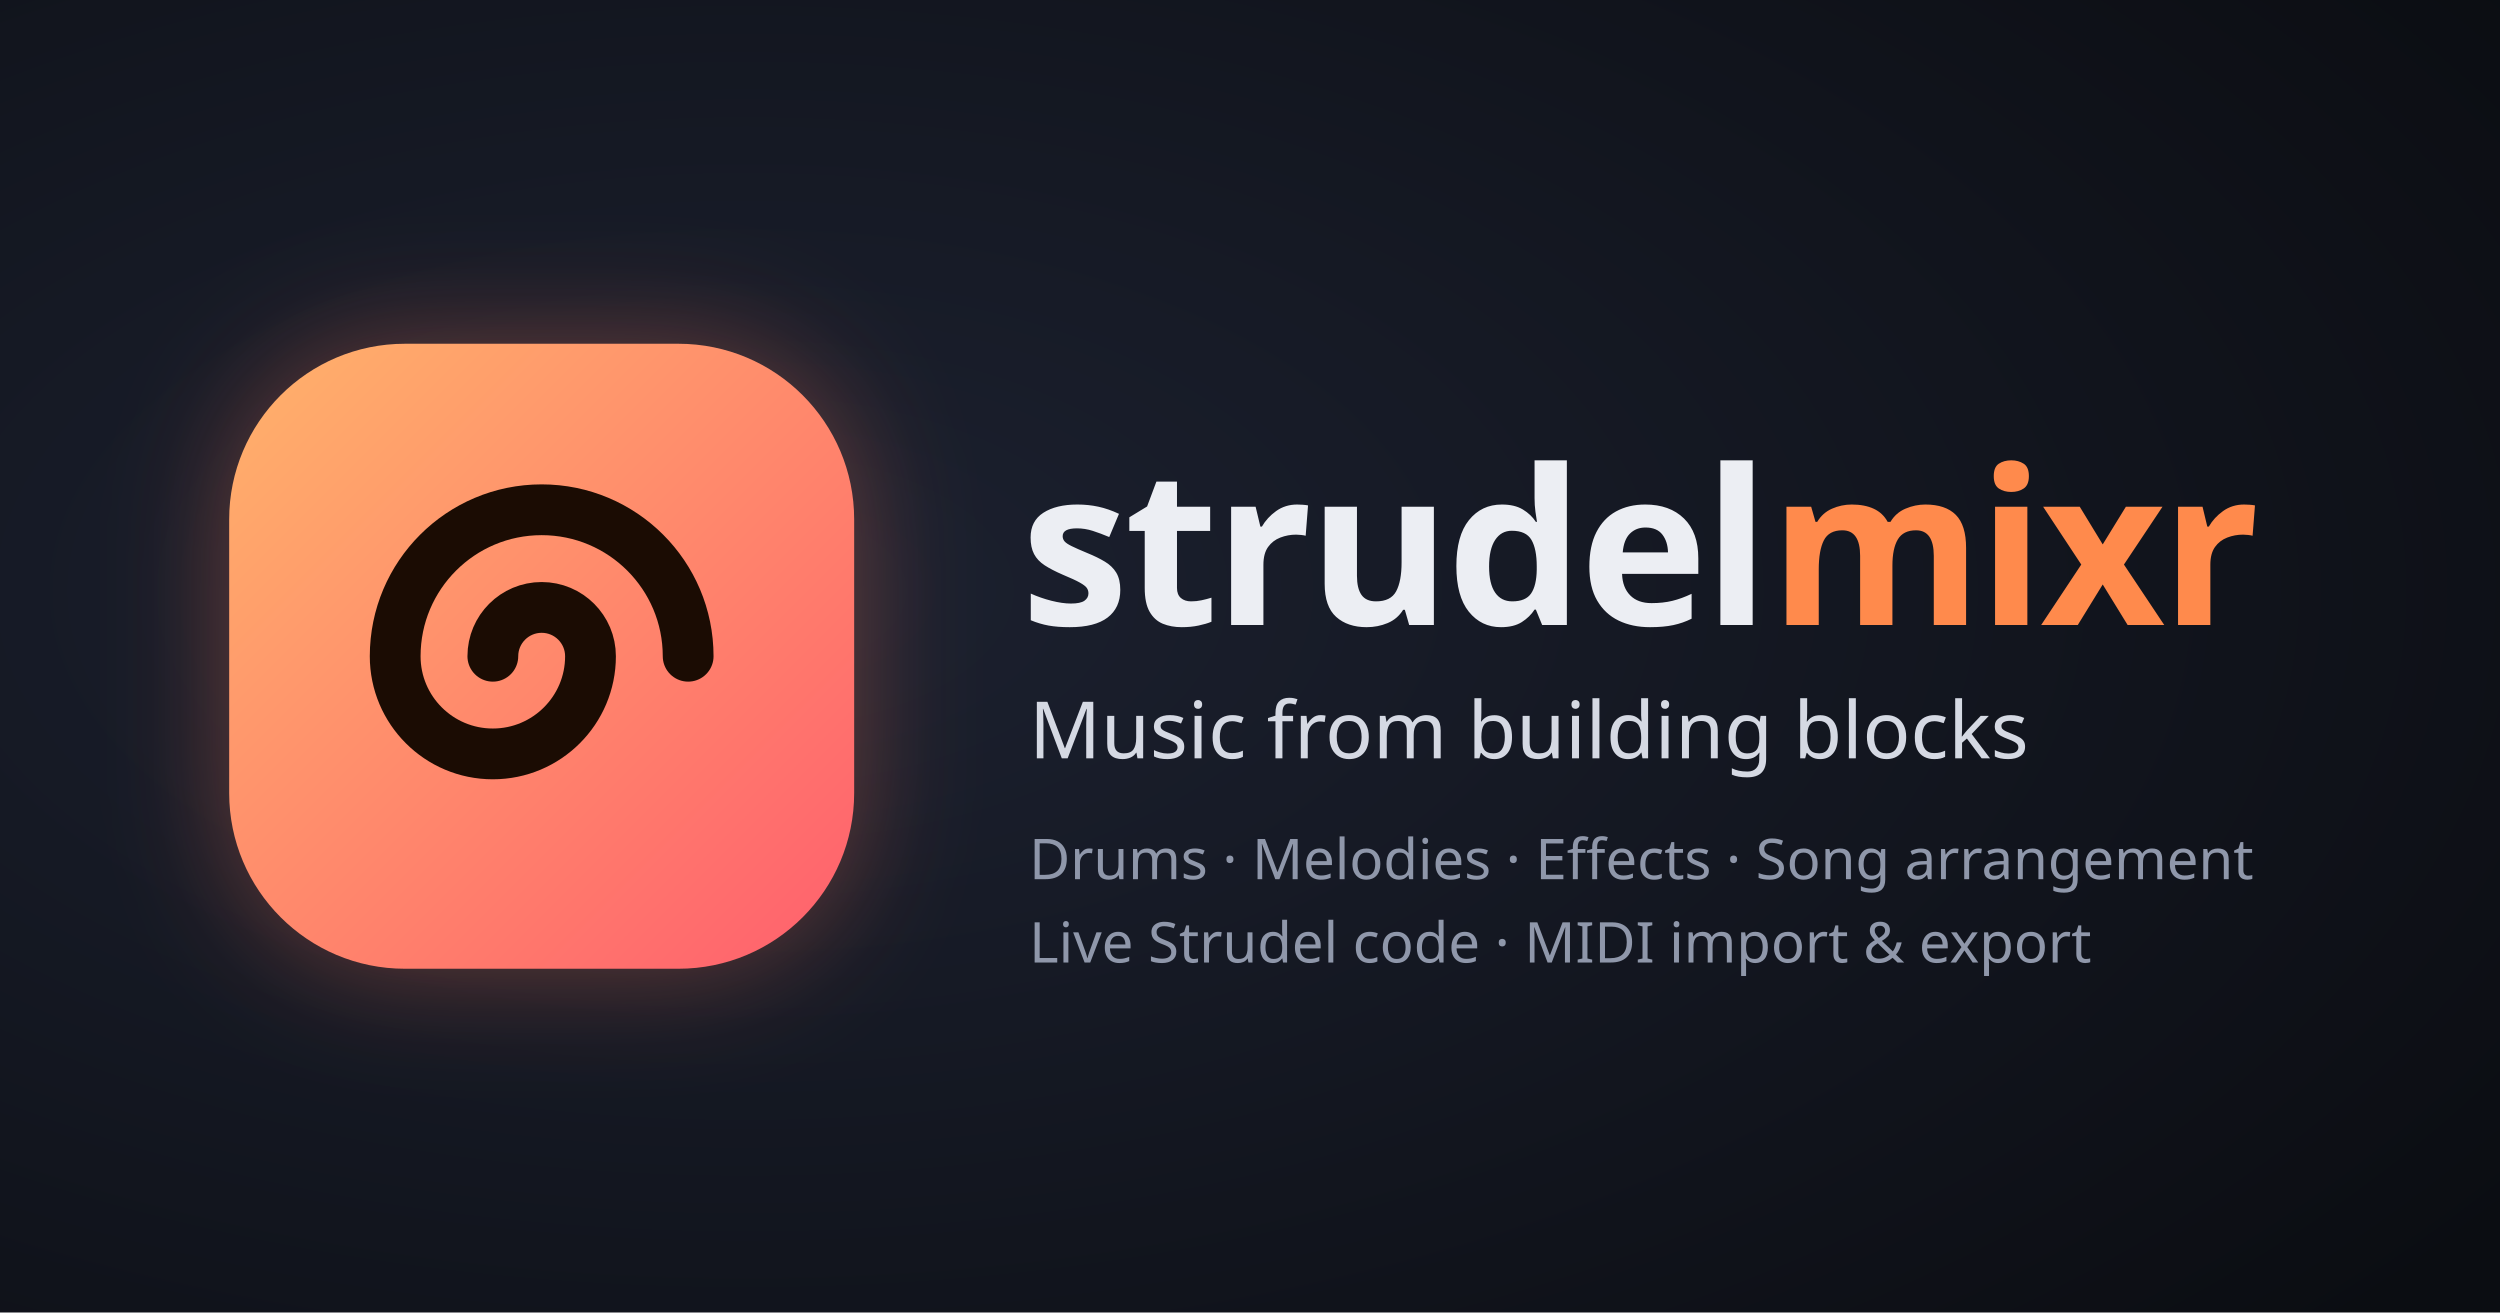
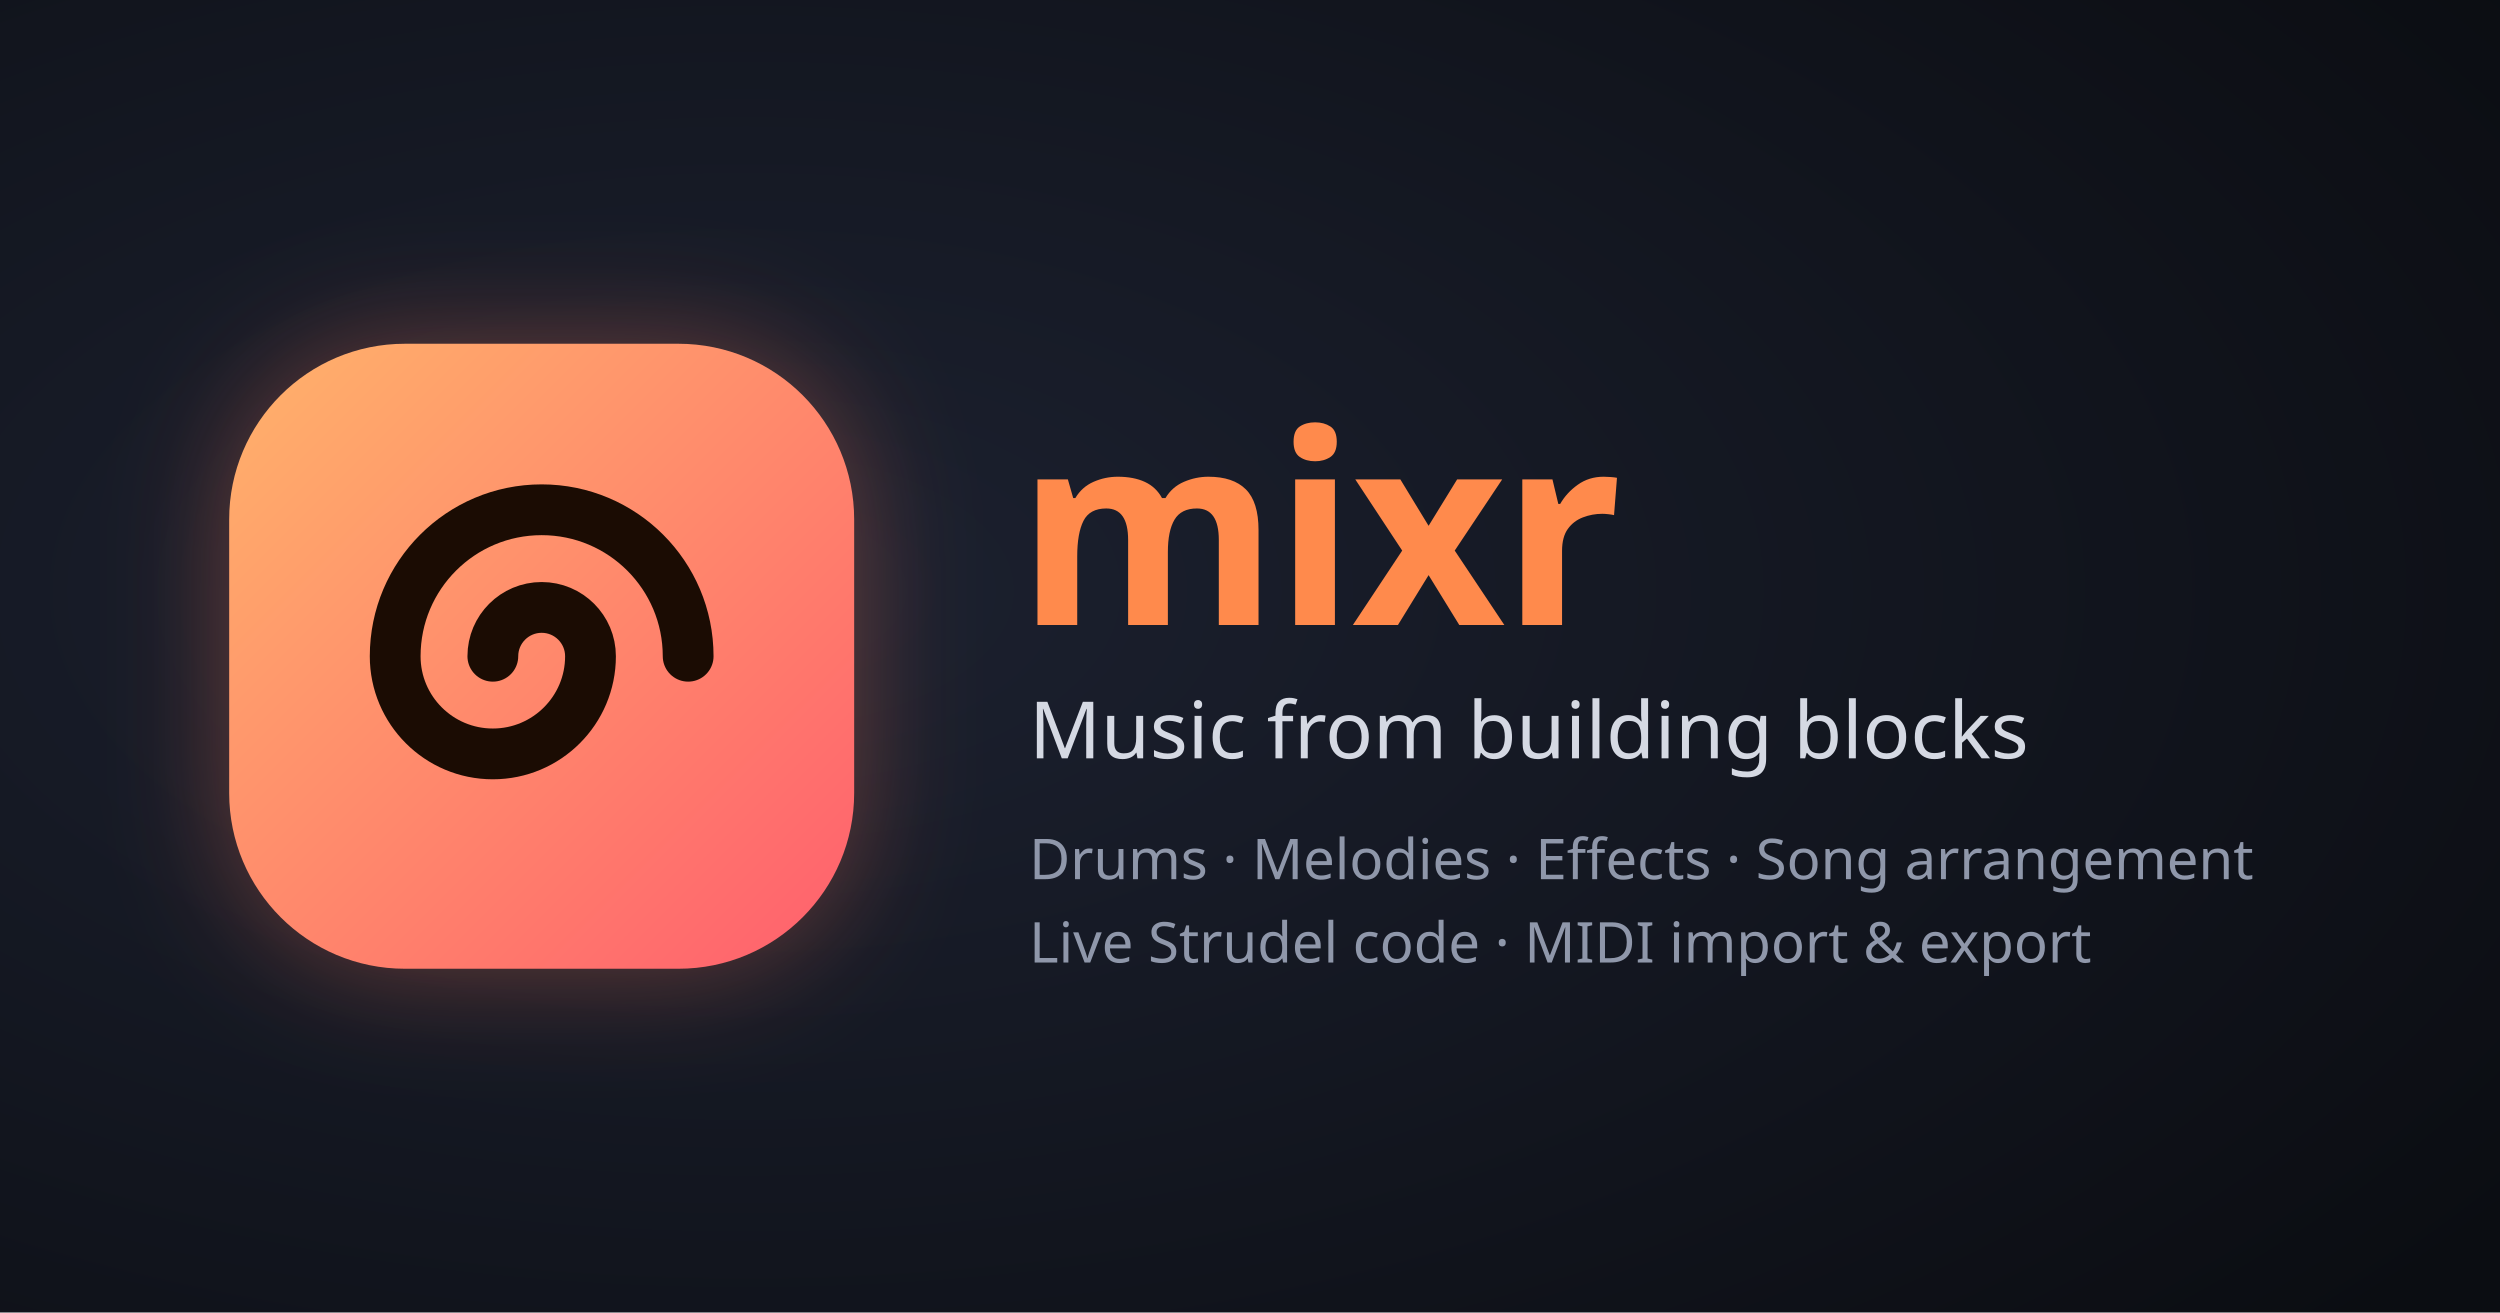
<svg xmlns="http://www.w3.org/2000/svg" width="1200" height="630" viewBox="0 0 1200 630">
  <defs>
    <radialGradient id="bg" cx="0.3" cy="0.45" r="0.85">
      <stop offset="0" stop-color="#1c2130" />
      <stop offset="1" stop-color="#0b0d12" />
    </radialGradient>
    <linearGradient id="logo" x1="0" y1="0" x2="1" y2="1">
      <stop offset="0" stop-color="#ffb36b" />
      <stop offset="1" stop-color="#ff5f6d" />
    </linearGradient>
    <filter id="glow" x="-30%" y="-30%" width="160%" height="160%">
      <feGaussianBlur stdDeviation="28" />
    </filter>
  </defs>
  <rect width="1200" height="630" fill="url(#bg)" />
  <g transform="translate(110 165)">
    <rect width="300" height="300" rx="84" fill="#ff7a5c" opacity="0.35" filter="url(#glow)" />
    <g transform="scale(9.375)">
      <rect width="32" height="32" rx="9" fill="url(#logo)" />
      <path d="M13.5 16a2.5 2.5 0 0 1 5 0a5 5 0 0 1-10 0a7.5 7.5 0 0 1 15 0" fill="none" stroke="#1b0c03" stroke-width="2.6" stroke-linecap="round" />
    </g>
  </g>
-   <g font-family="Noto Sans, DejaVu Sans, Arial, sans-serif">
-     <text x="490" y="300" font-size="104" font-weight="700" letter-spacing="-2" fill="#eceef3">strudel<tspan fill="#ff8a4c">mixr</tspan>
-     </text>
+   <g font-family="Outfit">
+     <text x="488" y="300" font-size="128" font-weight="800" letter-spacing="-2" fill="#ff8a4c">mixr</text>
    <text x="494" y="364" font-size="38" fill="#d5d9e3">Music from building blocks</text>
    <text x="494" y="422" font-size="27" fill="#8f97aa">Drums · Melodies · Effects · Song arrangement</text>
    <text x="494" y="462" font-size="27" fill="#8f97aa">Live Strudel code · MIDI import &amp; export</text>
  </g>
</svg>
